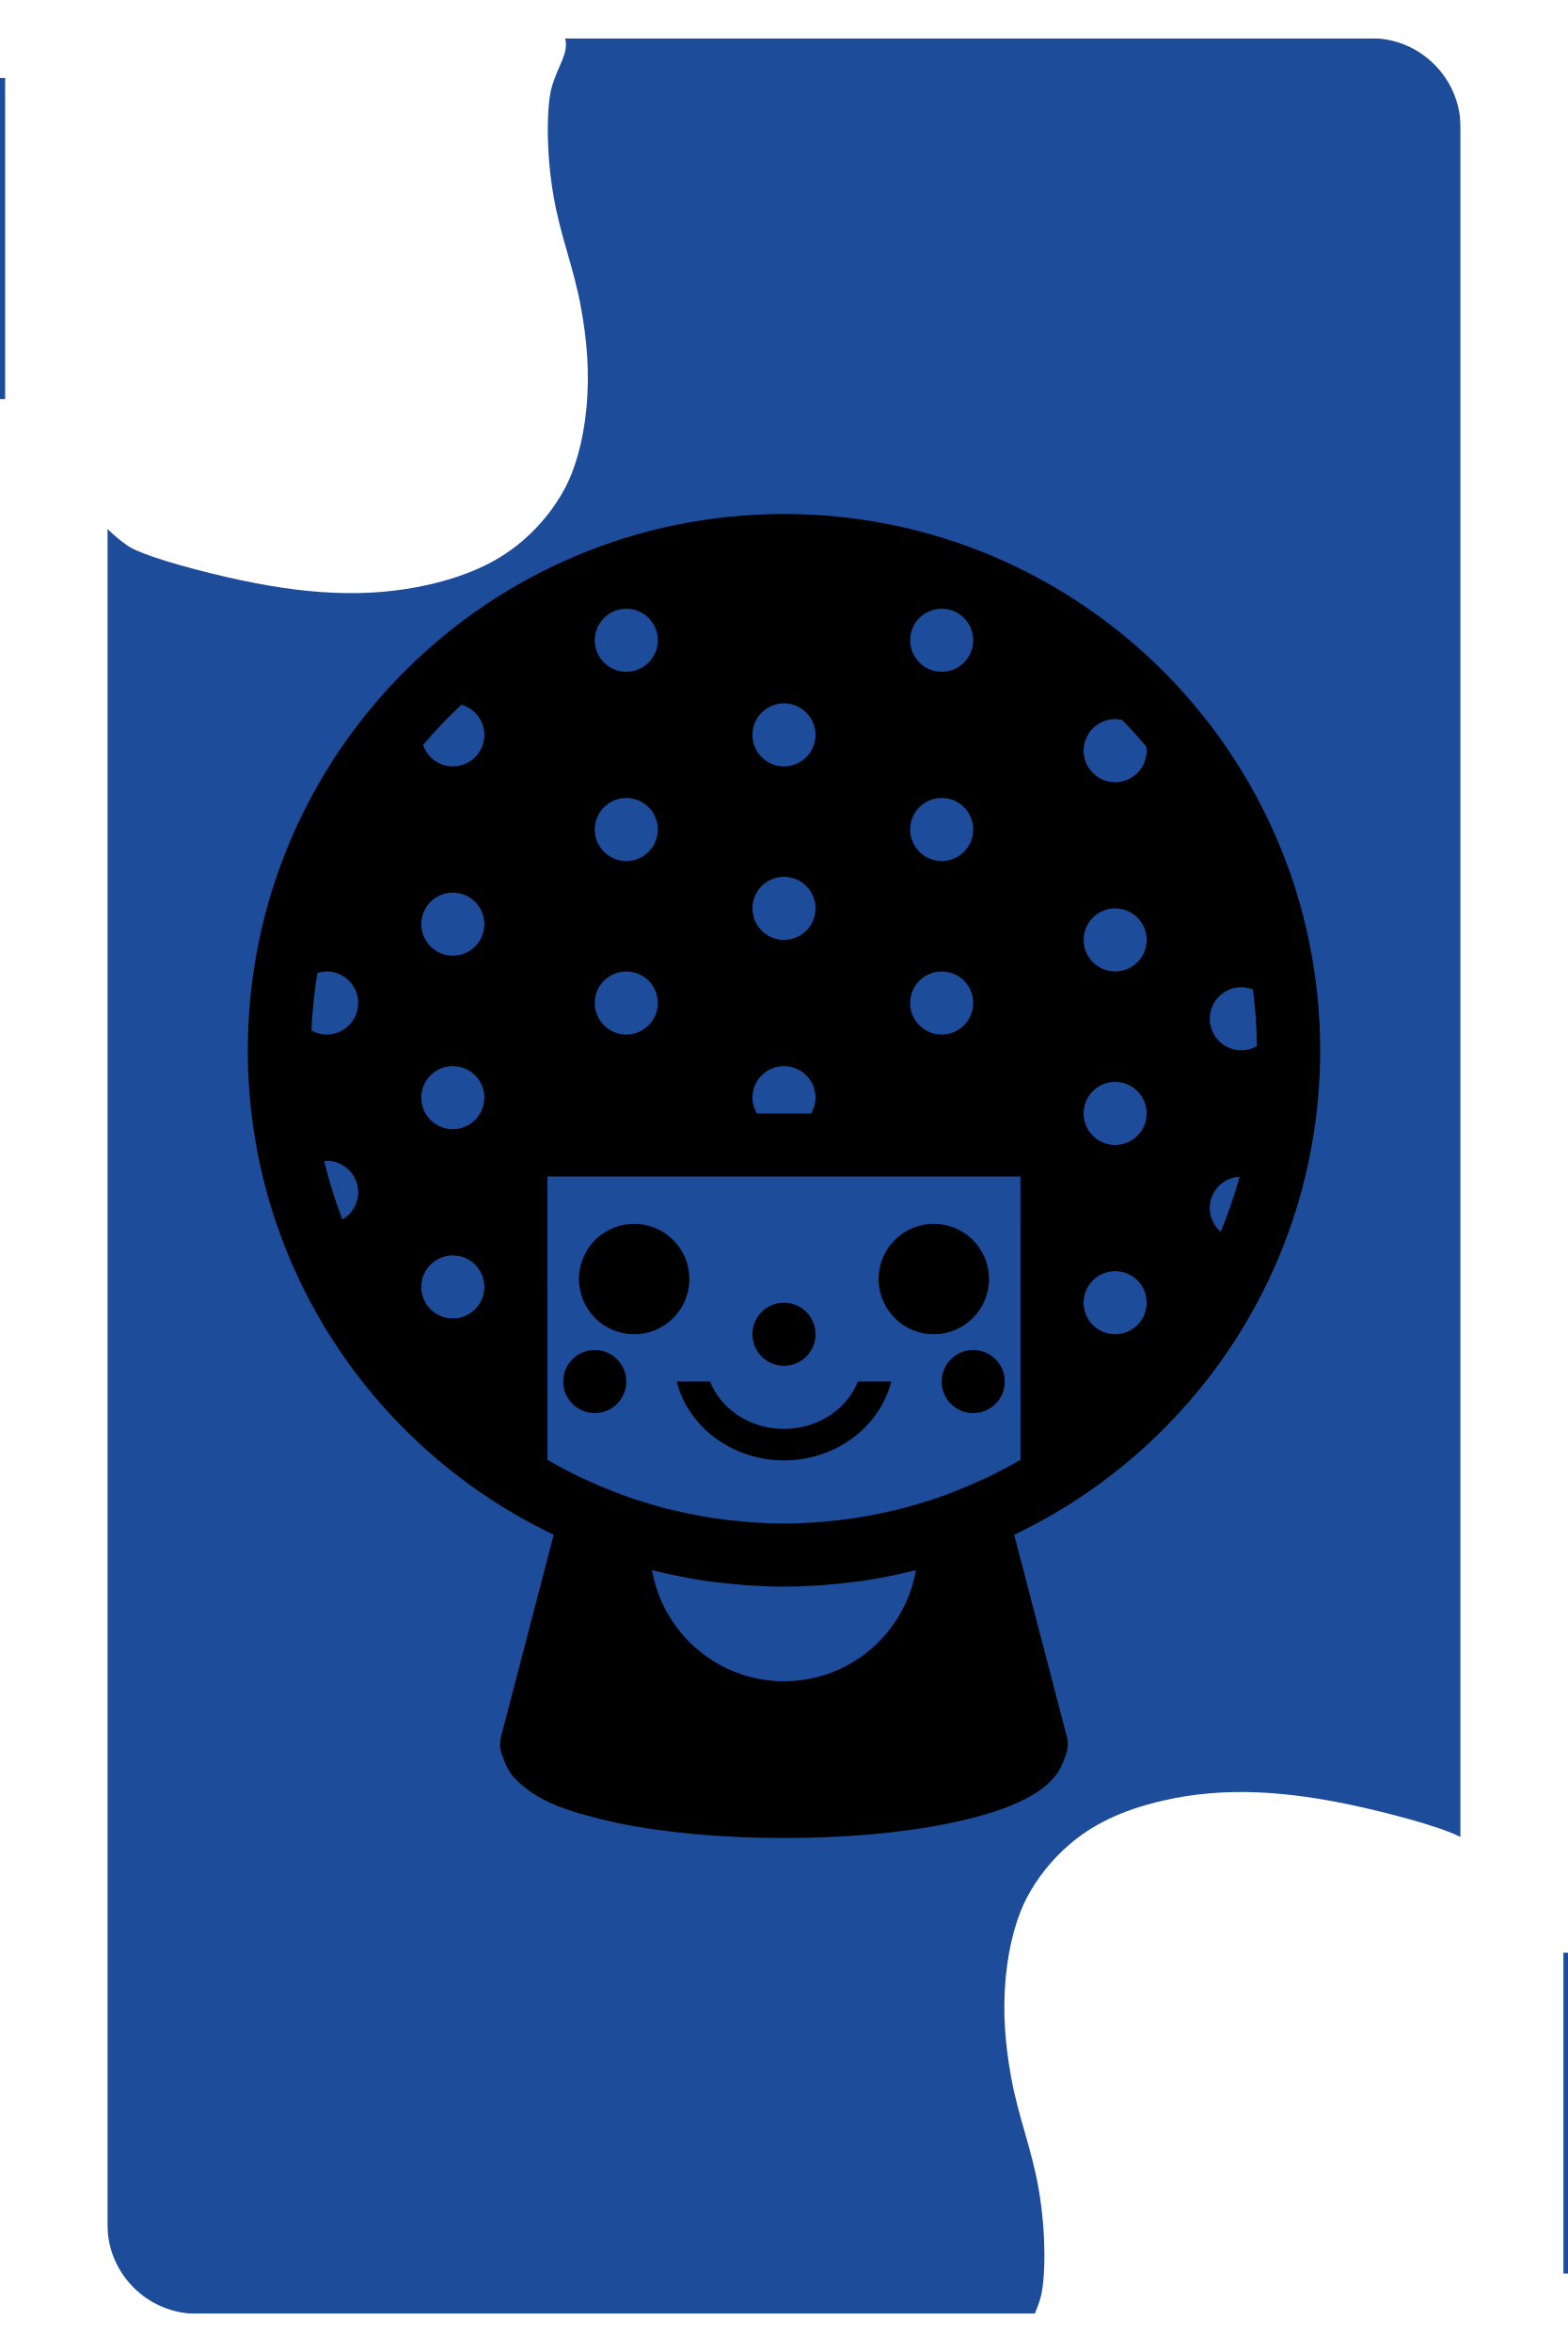
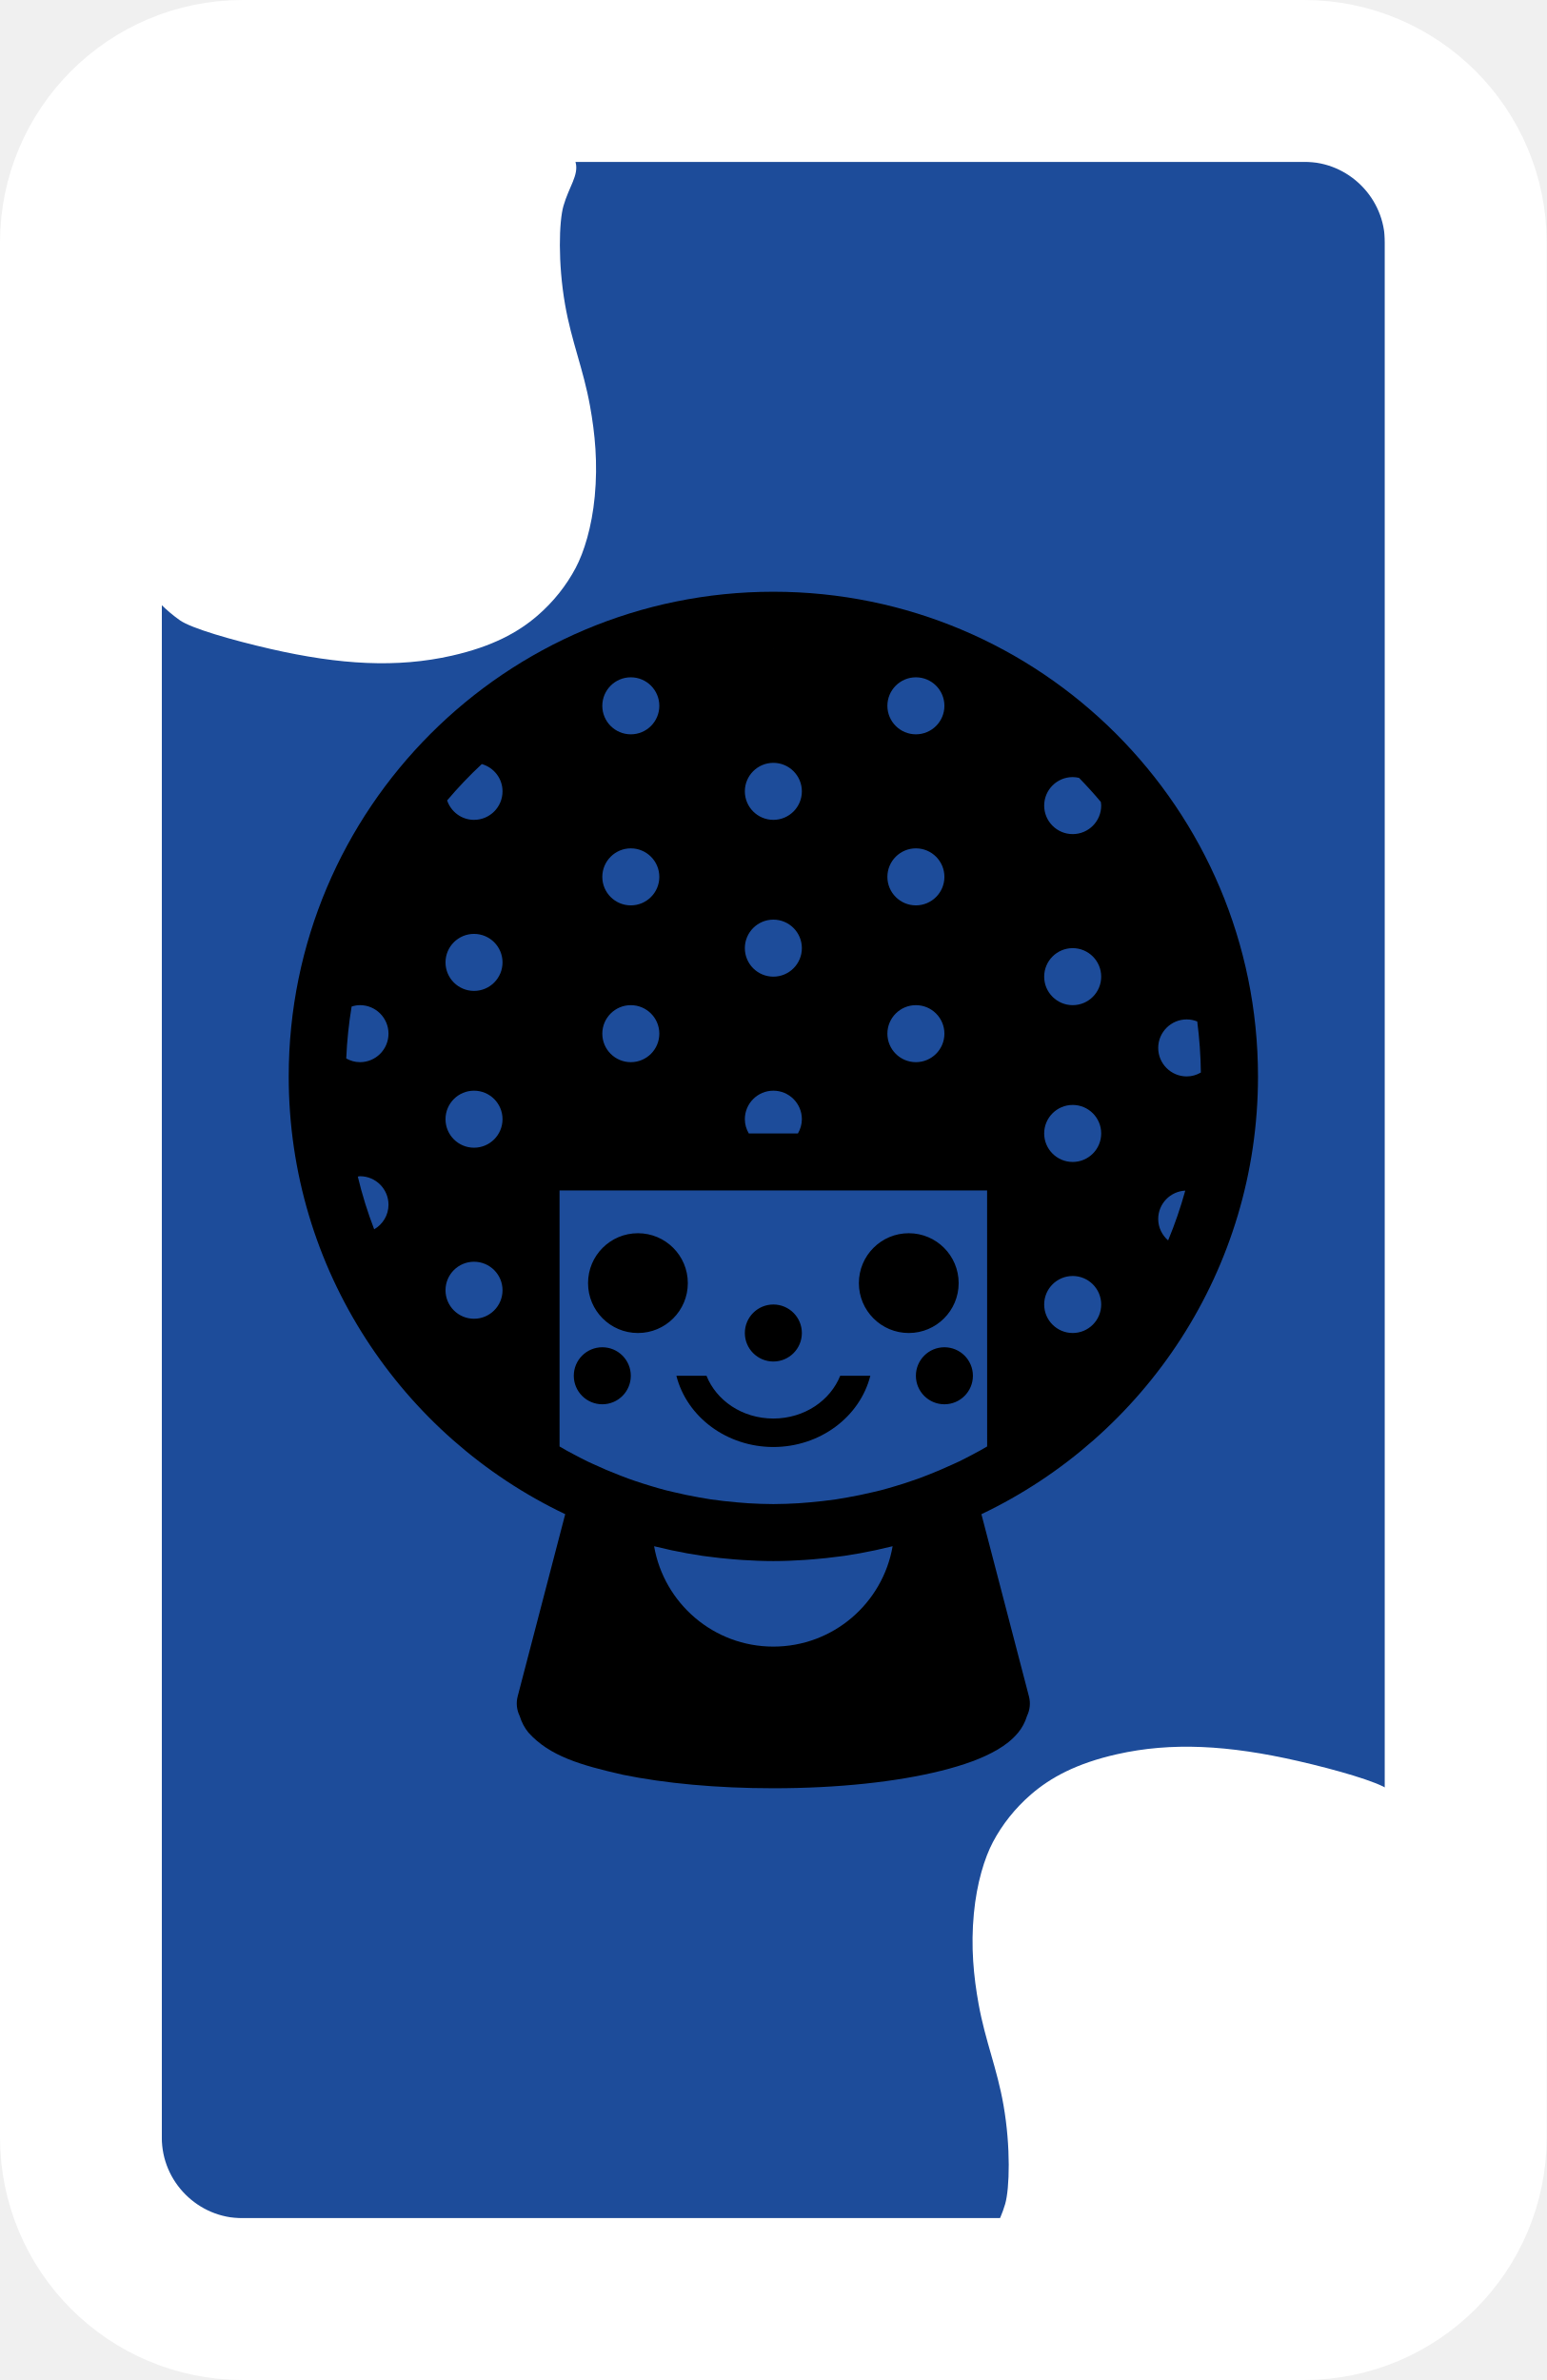
- <svg xmlns="http://www.w3.org/2000/svg" width="7300" height="10948" viewBox="0 0 7300 10948" version="1.1" id="svg2" xml:space="preserve">
+ <svg xmlns="http://www.w3.org/2000/svg" width="7966.67" height="12258.7" viewBox="0 0 7966.67 12258.7" version="1.1" id="svg2" xml:space="preserve">
  <defs id="defs1">
    <style id="style1">
      .cls-1 {
        fill: none;
        stroke: #fff;
        stroke-linecap: round;
        stroke-linejoin: round;
        stroke-width: 833.333px;
      }

      .cls-1, .cls-2 {
        fill-rule: evenodd;
      }

      .cls-2 {
        fill: #fff;
      }

      .cls-3 {
        filter: url(#filter);
      }

      .cls-4 {
        font-size: 250px;
        fill: #1d4c9a;
        text-anchor: middle;
        font-family: MatisseVPro-UB, "FOT-MatisseV Pro";
      }
    </style>
    <filter id="filter" filterUnits="userSpaceOnUse">
      <feFlood result="flood" flood-color="#d2b416" id="feFlood1" />
      <feComposite result="composite" operator="in" in2="SourceGraphic" id="feComposite1" />
-       <feBlend result="blend" in2="SourceGraphic" id="feBlend1" />
+       <feBlend result="blend" in2="SourceGraphic" id="feBlend1" mode="normal" />
    </filter>
    <style id="style1-4">
      .cls-1 {
        fill: none;
        stroke-linecap: round;
        stroke-width: 833.333px;
      }

      .cls-1, .cls-3, .cls-4 {
        stroke: #fff;
      }

      .cls-1, .cls-3 {
        stroke-linejoin: round;
      }

      .cls-1, .cls-2, .cls-4 {
        fill-rule: evenodd;
      }

      .cls-2 {
        fill: #fff;
      }

      .cls-3 {
        stroke-width: 42px;
        filter: url(#filter);
      }

      .cls-4 {
        stroke-width: 41.667px;
      }
    </style>
    <filter id="filter-2" filterUnits="userSpaceOnUse">
      <feFlood result="flood" flood-color="#d2b416" id="feFlood1-3" />
      <feComposite result="composite" operator="in" in2="SourceGraphic" id="feComposite1-2" />
-       <feBlend result="blend" in2="SourceGraphic" id="feBlend1-2" />
+       <feBlend result="blend" in2="SourceGraphic" id="feBlend1-2" mode="normal" />
    </filter>
    <style id="style1-2">
      .cls-1 {
        fill: none;
        stroke-linecap: round;
        stroke-width: 833.333px;
      }

      .cls-1, .cls-3, .cls-4 {
        stroke: #fff;
      }

      .cls-1, .cls-3 {
        stroke-linejoin: round;
      }

      .cls-1, .cls-2, .cls-4 {
        fill-rule: evenodd;
      }

      .cls-2 {
        fill: #fff;
      }

      .cls-3 {
        stroke-width: 42px;
        filter: url(#filter);
      }

      .cls-4 {
        stroke-width: 41.667px;
      }
    </style>
    <filter id="filter-7" filterUnits="userSpaceOnUse">
      <feFlood result="flood" flood-color="#d2b416" id="feFlood1-9" />
      <feComposite result="composite" operator="in" in2="SourceGraphic" id="feComposite1-5" />
-       <feBlend result="blend" in2="SourceGraphic" id="feBlend1-4" />
+       <feBlend result="blend" in2="SourceGraphic" id="feBlend1-4" mode="normal" />
    </filter>
    <style id="style1-7">
      .cls-1 {
        fill: none;
        stroke-linecap: round;
        stroke-width: 833.333px;
      }

      .cls-1, .cls-3, .cls-4 {
        stroke: #fff;
      }

      .cls-1, .cls-3 {
        stroke-linejoin: round;
      }

      .cls-1, .cls-2, .cls-4 {
        fill-rule: evenodd;
      }

      .cls-2 {
        fill: #fff;
      }

      .cls-3 {
        stroke-width: 42px;
        filter: url(#filter);
      }

      .cls-4 {
        stroke-width: 41.667px;
      }
    </style>
    <filter id="filter-4" filterUnits="userSpaceOnUse">
      <feFlood result="flood" flood-color="#d2b416" id="feFlood1-2" />
      <feComposite result="composite" operator="in" in2="SourceGraphic" id="feComposite1-7" />
-       <feBlend result="blend" in2="SourceGraphic" id="feBlend1-7" />
+       <feBlend result="blend" in2="SourceGraphic" id="feBlend1-7" mode="normal" />
    </filter>
-     <filter style="color-interpolation-filters:sRGB;" id="filter13" x="0" y="0" width="1" height="1">
-       <feComposite in2="SourceGraphic" operator="arithmetic" k1="0" k2="1" result="composite1" id="feComposite12" />
+     <filter style="color-interpolation-filters:sRGB" id="filter13" x="0" y="0" width="1" height="1">
+       <feComposite in2="SourceGraphic" operator="arithmetic" k1="0" k2="1" result="composite1" id="feComposite12" k3="0" k4="0" />
      <feColorMatrix in="composite1" values="1" type="saturate" result="colormatrix1" id="feColorMatrix12" />
      <feFlood flood-opacity="1" flood-color="rgb(210,180,22)" result="flood1" id="feFlood12" />
      <feBlend in="flood1" in2="colormatrix1" mode="multiply" result="blend1" id="feBlend12" />
      <feBlend in2="blend1" mode="screen" result="blend2" id="feBlend13" />
      <feColorMatrix in="blend2" values="1" type="saturate" result="colormatrix2" id="feColorMatrix13" />
-       <feComposite in="colormatrix2" in2="SourceGraphic" operator="in" k2="1" result="composite2" id="feComposite13" />
+       <feComposite in="colormatrix2" in2="SourceGraphic" operator="in" result="composite2" id="feComposite13" />
    </filter>
  </defs>
-   <rect style="display:inline;fill:#1d4c9a;fill-opacity:1;stroke-width:1.293" id="rect17" width="6299.407" height="10590.275" x="500.296" y="178.862" />
-   <path id="Frame" class="cls-1" d="M 916.667,-238.667 H 6383.33 c 460.24,0 833.34,373.1 833.34,833.333 V 10353.3 c 0,460.3 -373.1,833.4 -833.34,833.4 H 916.667 c -460.237,0 -833.334,-373.1 -833.334,-833.4 V 594.666 C 83.334,134.429 456.43,-238.667 916.667,-238.667 Z" style="display:inline" transform="translate(-0.0015,-0.0165)" />
-   <g id="g6" transform="translate(52.22599,77.15946)" style="display:inline">
-     <g id="g2-3" style="display:inline">
-       <g id="Blue_Corner" data-name="Blue Corner">
-         <path class="cls-2" d="m 541.457,2462.69 c 58.8,41.34 268.139,101.87 466.563,147.34 358.03,82.04 652.19,98.45 933.65,34.72 207.92,-47.08 340.9,-119.67 441.49,-206.62 82.03,-70.91 148.5,-154.92 196.45,-245.57 42.99,-81.26 83.22,-210.28 98.22,-368.35 16.33,-171.92 1.3,-323.69 -24.55,-466.58 -34.51,-190.79 -95.01,-330.26 -128.28,-521.266 -37.48,-215.147 -31.32,-428.686 -8.33,-508.348 28.52,-98.842 79.02,-157.75 62.94,-222.78 -78.82,-318.841 -1357.5,-576.008 -2038.153,73.67 -658.877,628.894 -559.257,1890.554 0,2283.784 z" id="path1-9" />
-         <path id="Shape_1_copy" data-name="Shape 1 copy" class="cls-2" d="m 6766.88,8485.31 c -58.81,-41.34 -268.14,-101.87 -466.57,-147.34 -358.03,-82.04 -652.19,-98.45 -933.64,-34.72 -207.93,47.08 -340.91,119.67 -441.5,206.62 -82.03,70.91 -148.49,154.92 -196.45,245.57 -42.98,81.25 -83.21,210.28 -98.22,368.35 -16.33,171.92 -1.29,323.69 24.55,466.58 34.52,190.78 95.01,330.26 128.28,521.23 37.48,215.2 31.32,428.7 8.34,508.4 -28.52,98.8 -79.02,157.7 -62.95,222.8 78.82,318.8 1357.5,576 2038.16,-73.7 658.87,-628.9 559.25,-1890.56 0,-2283.79 z" />
-       </g>
-     </g>
-     <g id="Stars-6" class="cls-3" style="display:none;filter:url(#filter-4)">
-       <path id="Polygon_1-5" data-name="Polygon 1" class="cls-4" d="m 1913.82,1435.87 c 21.93,-33.3 73.77,-19.24 76.23,20.66 l 16.03,264.39 246.59,73.69 c 36.95,11.04 40.48,62.04 5.35,77.8 l -242.96,108.87 2.27,271.38 c 0.29,39.63 -49.77,57.54 -74.56,26.67 l -161.15,-200.79 -241.84,93.34 c -37.29,14.38 -71.48,-26.08 -50.94,-60.27 L 1628.98,1877.68 1473.2,1661.1 c -22.58,-31.41 6.18,-73.94 43.85,-64.86 l 250.95,60.47 z" />
-       <path id="Polygon_1_copy-0" data-name="Polygon 1 copy" class="cls-4" d="m 5394.51,9495.46 c -21.93,33.31 -73.77,19.24 -76.22,-20.66 l -16.03,-264.39 -246.6,-73.68 c -36.95,-11.04 -40.47,-62.05 -5.34,-77.81 l 242.95,-108.87 -2.27,-271.38 c -0.29,-39.63 49.77,-57.54 74.56,-26.67 l 161.15,200.79 241.84,-93.34 c 37.29,-14.38 71.48,26.08 50.94,60.27 l -140.14,233.93 155.78,216.58 c 22.59,31.41 -6.18,73.94 -43.85,64.86 l -250.95,-60.47 z" />
-     </g>
-   </g>
-   <g id="g11" style="display:inline">
-     <path d="m 3649.988,6357.428 c 81.043,0 146.839,-65.796 146.839,-146.839 0,-81.043 -65.796,-146.839 -146.839,-146.839 -81.043,0 -146.839,65.796 -146.839,146.839 0,81.043 65.796,146.839 146.839,146.839 z M 6146.246,4889.101 c -0.216,-1378.877 -1117.565,-2496.258 -2496.258,-2496.564 -1378.693,0.285 -2496.259,1117.687 -2496.259,2496.564 0,994.894 582.143,1853.472 1424.214,2254.587 l -244.945,938.728 c -8.891,34.057 -4.852,69.381 10.205,100.524 10.205,33.411 26.504,63.073 45.529,85.968 109.529,121.503 268.727,167.323 485.235,216.746 215.479,44.262 483.607,69.809 775.981,69.809 334.212,0 636.424,-33.029 865.003,-90.22 114.669,-28.847 210.866,-62.614 289.78,-108.814 39.363,-23.35 75.261,-50.141 106.091,-87.522 19.239,-22.896 35.682,-52.794 45.887,-86.347 14.842,-30.902 18.714,-66.151 9.775,-100.138 l -244.853,-938.605 C 5563.994,6742.665 6146.088,5884.124 6146.271,4889.108 Z m -367.097,-293.751 c 19.239,0 37.451,3.967 54.18,10.636 11.161,86.28 17.614,173.942 18.642,262.988 -21.581,12.476 -46.174,20.051 -72.82,20.051 -81.043,0 -146.839,-65.796 -146.839,-146.839 0,-80.994 65.796,-146.839 146.839,-146.839 z m -7.481,881.766 c -24.378,87.81 -53.75,173.484 -88.336,256.54 -30.974,-26.887 -51.025,-66.108 -51.025,-110.441 0,-78.412 61.825,-142.085 139.356,-146.099 z m -4177.684,199.322 c -33.841,-87.877 -62.113,-178.623 -84.438,-271.572 3.895,-0.358 7.337,-1.84 11.305,-1.84 81.043,0 146.839,65.796 146.839,146.839 0,54.324 -29.803,101.166 -73.707,126.575 z m -73.132,-860.842 c -25.836,0 -49.782,-7.266 -70.837,-19.024 3.895,-90.673 13.288,-179.939 27.748,-267.534 13.718,-4.254 28.058,-7.194 43.091,-7.194 81.043,0 146.839,65.796 146.839,146.839 0,81.189 -65.796,146.912 -146.839,146.912 z m 2863.356,-1982.323 c 81.042,0 146.839,65.796 146.839,146.839 0,81.043 -65.796,146.839 -146.839,146.839 -81.043,0 -146.839,-65.796 -146.839,-146.839 0,-80.994 65.796,-146.839 146.839,-146.839 z m 0,881.032 c 81.042,0 146.839,65.796 146.839,146.839 0,81.043 -65.796,146.839 -146.839,146.839 -81.043,0 -146.839,-65.796 -146.839,-146.839 0,-80.994 65.796,-146.839 146.839,-146.839 z m 0,807.613 c 81.042,0 146.839,65.796 146.839,146.839 0,81.043 -65.796,146.839 -146.839,146.839 -81.043,0 -146.839,-65.796 -146.839,-146.839 0,-80.994 65.796,-146.839 146.839,-146.839 z M 3651.176,2686.312 c -0.431,0 -0.741,0.142 -1.171,0.142 -0.431,0 -0.741,-0.142 -1.171,-0.142 z m -1.171,587.496 c 81.043,0 146.839,65.796 146.839,146.839 0,81.043 -65.796,146.839 -146.839,146.839 -81.043,0 -146.839,-65.796 -146.839,-146.839 0,-80.994 65.796,-146.839 146.839,-146.839 z m 0,807.613 c 81.043,0 146.839,65.796 146.839,146.839 0,81.043 -65.796,146.839 -146.839,146.839 -81.043,0 -146.839,-65.796 -146.839,-146.839 0,-80.994 65.796,-146.839 146.839,-146.839 z m 0,881.032 c 81.043,0 146.839,65.796 146.839,146.839 0,26.934 -7.72,51.766 -20.339,73.493 h -252.93 c -12.691,-21.725 -20.41,-46.485 -20.41,-73.493 0,-80.994 65.796,-146.839 146.839,-146.839 z M 2915.812,2833.292 c 81.043,0 146.839,65.796 146.839,146.839 0,81.043 -65.796,146.839 -146.839,146.839 -81.043,0 -146.839,-65.796 -146.839,-146.839 0,-80.994 65.796,-146.839 146.839,-146.839 z m 0,881.033 c 81.043,0 146.839,65.796 146.839,146.839 0,81.042 -65.796,146.839 -146.839,146.839 -81.043,0 -146.839,-65.796 -146.839,-146.839 0,-80.994 65.796,-146.839 146.839,-146.839 z m 0,807.613 c 81.043,0 146.839,65.796 146.839,146.839 0,81.043 -65.796,146.839 -146.839,146.839 -81.043,0 -146.839,-65.796 -146.839,-146.839 0,-80.994 65.796,-146.839 146.839,-146.839 z m -807.613,1615.226 c -81.043,0 -146.839,-65.796 -146.839,-146.839 0,-81.043 65.796,-146.839 146.839,-146.839 81.043,0 146.839,65.796 146.839,146.839 0,81.116 -65.796,146.839 -146.839,146.839 z m 0,-881.032 c -81.043,0 -146.839,-65.796 -146.839,-146.839 0,-81.043 65.796,-146.839 146.839,-146.839 81.043,0 146.839,65.796 146.839,146.839 0,81.116 -65.796,146.839 -146.839,146.839 z m 0,-807.613 c -81.043,0 -146.839,-65.796 -146.839,-146.839 0,-81.043 65.796,-146.839 146.839,-146.839 81.043,0 146.839,65.796 146.839,146.839 0,81.116 -65.796,146.839 -146.839,146.839 z m 0,-881.032 c -64.67,0 -118.878,-42.063 -138.548,-100.065 55.805,-65.87 115.409,-128.484 178.556,-187.372 61.544,17.542 106.831,73.493 106.831,140.598 0,81.116 -65.796,146.839 -146.839,146.839 z m 1541.807,4258.323 c -307.994,0 -563.334,-223.415 -614.275,-516.946 21.725,5.426 43.688,10.205 65.558,15.129 8.006,1.768 16.156,3.824 24.234,5.568 52.412,11.161 105.418,20.84 158.886,28.775 8.748,1.315 17.686,2.127 26.505,3.37 44.191,6.023 88.837,10.803 133.764,14.46 14.46,1.171 28.99,2.342 43.473,3.298 53.607,3.442 107.407,5.808 161.896,5.808 54.467,0 108.361,-2.343 161.896,-5.808 14.459,-0.956 28.847,-2.055 43.162,-3.298 45.289,-3.681 90.22,-8.508 134.792,-14.531 8.436,-1.171 16.897,-1.984 25.405,-3.226 53.893,-7.935 107.119,-17.685 159.913,-28.99 7.337,-1.554 14.46,-3.37 21.797,-4.995 22.537,-5.066 45.003,-9.99 67.326,-15.559 -50.977,293.537 -306.318,516.946 -614.337,516.946 z M 4716.544,6814.885 c -14.602,8.006 -29.229,15.941 -44.047,23.637 -21.653,11.305 -43.234,22.824 -65.27,33.411 -11.902,5.736 -23.924,10.874 -35.968,16.443 -43.163,19.98 -87.235,38.622 -131.855,55.877 -14.244,5.497 -28.488,11.161 -42.947,16.371 -23.709,8.579 -47.728,16.658 -71.865,24.449 -15.2,4.852 -30.472,9.536 -45.816,14.101 -24.521,7.337 -48.899,14.459 -73.707,21.008 -14.46,3.824 -29.157,6.979 -43.76,10.42 -42.876,10.277 -86.207,19.239 -129.94,26.863 -19.669,3.441 -39.123,7.05 -58.889,9.99 -21.725,3.155 -43.545,5.807 -65.343,8.293 -23.35,2.796 -46.915,5.138 -70.483,7.194 -19.024,1.553 -37.952,3.298 -57.119,4.469 -42.876,2.414 -86.035,4.326 -129.653,4.326 -43.617,0 -86.708,-1.84 -129.653,-4.326 -19.239,-1.171 -38.334,-2.868 -57.478,-4.541 -23.35,-1.912 -46.628,-4.326 -69.669,-6.979 -22.25,-2.653 -44.334,-5.282 -66.151,-8.508 -19.024,-2.796 -37.881,-6.309 -56.69,-9.536 -46.03,-8.078 -91.413,-17.471 -136.346,-28.345 -12.786,-3.083 -25.763,-5.808 -38.479,-9.177 -25.477,-6.596 -50.595,-14.029 -75.689,-21.581 -14.388,-4.326 -28.919,-8.652 -43.234,-13.36 -24.808,-7.935 -49.639,-16.227 -74.019,-25.119 -13.073,-4.708 -25.979,-9.847 -38.837,-14.746 -50.285,-19.311 -99.636,-40.223 -148.081,-62.927 -7.266,-3.442 -14.531,-6.524 -21.725,-9.99 -23.565,-11.376 -46.7,-23.565 -69.669,-35.754 -12.93,-6.764 -25.692,-13.575 -38.406,-20.554 -12.476,-6.907 -24.664,-14.101 -36.997,-21.294 l -0.073,-1318.734 h 2202.275 l 0.216,1318.673 c -11.519,6.668 -22.991,13.503 -34.655,19.956 z m 475.244,-604.303 c -81.043,0 -146.839,-65.796 -146.839,-146.839 0,-81.043 65.796,-146.839 146.839,-146.839 81.043,0 146.839,65.796 146.839,146.839 0,81.116 -65.796,146.839 -146.839,146.839 z m 0,-881.032 c -81.043,0 -146.839,-65.796 -146.839,-146.839 0,-81.043 65.796,-146.839 146.839,-146.839 81.043,0 146.839,65.796 146.839,146.839 0,81.116 -65.796,146.839 -146.839,146.839 z m 0,-807.613 c -81.043,0 -146.839,-65.796 -146.839,-146.839 0,-81.043 65.796,-146.839 146.839,-146.839 81.043,0 146.839,65.796 146.839,146.839 0,81.116 -65.796,146.839 -146.839,146.839 z m 0,-881.033 c -81.043,0 -146.839,-65.796 -146.839,-146.839 0,-81.043 65.796,-146.839 146.839,-146.839 11.232,0 22.107,1.553 32.67,3.967 38.837,39.864 76.43,81.043 112.185,123.773 0.812,6.381 1.984,12.547 1.984,19.096 0,81.116 -65.796,146.839 -146.839,146.839 z m -2422.839,2643.097 c -81.043,0 -146.839,65.796 -146.839,146.839 0,81.042 65.796,146.839 146.839,146.839 81.043,0 146.839,-65.796 146.839,-146.839 0,-81.067 -65.796,-146.839 -146.839,-146.839 z m 881.032,367.17 c -162.538,-0.358 -294.277,-94.57 -344.343,-220.331 H 3150.509 c 54.252,213.21 260.051,366.57 499.545,366.956 239.5,-0.358 445.056,-153.746 499.478,-366.956 h -155.203 c -50.38,125.761 -182.019,219.97 -344.343,220.331 z m 881.033,-367.17 c -81.043,0 -146.839,65.796 -146.839,146.839 0,81.042 65.796,146.839 146.839,146.839 81.043,0 146.839,-65.796 146.839,-146.839 0,-81.067 -65.796,-146.839 -146.839,-146.839 z M 2952.497,5696.647 c -141.987,0 -256.968,115.054 -256.968,256.968 0,141.913 114.981,256.968 256.968,256.968 141.913,0 256.968,-115.055 256.968,-256.968 0,-141.914 -115.055,-256.968 -256.968,-256.968 z m 1651.936,256.968 c 0,-141.914 -115.055,-256.968 -256.968,-256.968 -141.987,0 -256.968,115.054 -256.968,256.968 0,141.913 114.981,256.968 256.968,256.968 141.913,0 256.968,-115.055 256.968,-256.968 z" id="path11" style="display:inline;fill:#000000;stroke-width:6.118" />
-   </g>
  <style id="style1-45">
		.s0 { fill: #da484d } 
	</style>
-   <g id="g5">
-     <text xml:space="preserve" style="font-style:normal;font-variant:normal;font-weight:900;font-stretch:extra-expanded;font-size:2092.92px;font-family:'FOT-Matisse Pro';-inkscape-font-specification:'FOT-Matisse Pro Heavy Extra-Expanded';text-align:center;letter-spacing:0px;writing-mode:lr-tb;direction:ltr;text-anchor:middle;fill:#1d4c9a;fill-opacity:1;stroke:#ffffff;stroke-width:1.048;stroke-linecap:round;stroke-linejoin:round" x="1119.242" y="1857.236" id="text4" transform="scale(0.9996934,1.000307)">
-       <tspan id="tspan4" x="1119.242" y="1857.236" style="font-style:normal;font-variant:normal;font-weight:900;font-stretch:extra-expanded;font-size:2092.92px;font-family:'FOT-Matisse Pro';-inkscape-font-specification:'FOT-Matisse Pro Heavy Extra-Expanded';stroke-width:1.048">1</tspan>
-     </text>
-     <text xml:space="preserve" style="font-style:normal;font-variant:normal;font-weight:900;font-stretch:extra-expanded;font-size:2092.92px;font-family:'FOT-Matisse Pro';-inkscape-font-specification:'FOT-Matisse Pro Heavy Extra-Expanded';text-align:center;letter-spacing:0px;writing-mode:lr-tb;direction:ltr;text-anchor:middle;fill:#1d4c9a;fill-opacity:1;stroke:#ffffff;stroke-width:1.048;stroke-linecap:round;stroke-linejoin:round" x="-6185.879" y="-9086.003" id="text5" transform="scale(-0.9996934,-1.000307)">
-       <tspan id="tspan5" x="-6185.879" y="-9086.003" style="stroke-width:1.048">1</tspan>
-     </text>
+   <g id="g1" transform="translate(333.335,655.35)">
+     <rect style="display:inline;fill:#1d4c9a;fill-opacity:1;stroke-width:1.293" id="rect17" width="6299.407" height="10590.275" x="500.296" y="178.862" />
+     <path id="Frame" class="cls-1" d="M 916.667,-238.667 H 6383.33 c 460.24,0 833.34,373.1 833.34,833.333 V 10353.3 c 0,460.3 -373.1,833.4 -833.34,833.4 H 916.667 c -460.237,0 -833.334,-373.1 -833.334,-833.4 V 594.666 C 83.334,134.429 456.43,-238.667 916.667,-238.667 Z" style="display:inline" transform="translate(-0.0015,-0.0165)" />
+     <g id="g6" transform="translate(52.22599,77.15946)" style="display:inline">
+       <g id="g2-3" style="display:inline">
+         <g id="Blue_Corner" data-name="Blue Corner">
+           <path class="cls-2" d="m 541.457,2462.69 c 58.8,41.34 268.139,101.87 466.563,147.34 358.03,82.04 652.19,98.45 933.65,34.72 207.92,-47.08 340.9,-119.67 441.49,-206.62 82.03,-70.91 148.5,-154.92 196.45,-245.57 42.99,-81.26 83.22,-210.28 98.22,-368.35 16.33,-171.92 1.3,-323.69 -24.55,-466.58 -34.51,-190.79 -95.01,-330.26 -128.28,-521.266 -37.48,-215.147 -31.32,-428.686 -8.33,-508.348 28.52,-98.842 79.02,-157.75 62.94,-222.78 -78.82,-318.841 -1357.5,-576.008 -2038.153,73.67 -658.877,628.894 -559.257,1890.554 0,2283.784 z" id="path1-9" />
+           <path id="Shape_1_copy" data-name="Shape 1 copy" class="cls-2" d="m 6766.88,8485.31 c -58.81,-41.34 -268.14,-101.87 -466.57,-147.34 -358.03,-82.04 -652.19,-98.45 -933.64,-34.72 -207.93,47.08 -340.91,119.67 -441.5,206.62 -82.03,70.91 -148.49,154.92 -196.45,245.57 -42.98,81.25 -83.21,210.28 -98.22,368.35 -16.33,171.92 -1.29,323.69 24.55,466.58 34.52,190.78 95.01,330.26 128.28,521.23 37.48,215.2 31.32,428.7 8.34,508.4 -28.52,98.8 -79.02,157.7 -62.95,222.8 78.82,318.8 1357.5,576 2038.16,-73.7 658.87,-628.9 559.25,-1890.56 0,-2283.79 z" />
+         </g>
+       </g>
+       <g id="Stars-6" class="cls-3" style="display:none;filter:url(#filter-4)">
+         <path id="Polygon_1-5" data-name="Polygon 1" class="cls-4" d="m 1913.82,1435.87 c 21.93,-33.3 73.77,-19.24 76.23,20.66 l 16.03,264.39 246.59,73.69 c 36.95,11.04 40.48,62.04 5.35,77.8 l -242.96,108.87 2.27,271.38 c 0.29,39.63 -49.77,57.54 -74.56,26.67 l -161.15,-200.79 -241.84,93.34 c -37.29,14.38 -71.48,-26.08 -50.94,-60.27 L 1628.98,1877.68 1473.2,1661.1 c -22.58,-31.41 6.18,-73.94 43.85,-64.86 l 250.95,60.47 z" />
+         <path id="Polygon_1_copy-0" data-name="Polygon 1 copy" class="cls-4" d="m 5394.51,9495.46 c -21.93,33.31 -73.77,19.24 -76.22,-20.66 l -16.03,-264.39 -246.6,-73.68 c -36.95,-11.04 -40.47,-62.05 -5.34,-77.81 l 242.95,-108.87 -2.27,-271.38 c -0.29,-39.63 49.77,-57.54 74.56,-26.67 l 161.15,200.79 241.84,-93.34 c 37.29,-14.38 71.48,26.08 50.94,60.27 l -140.14,233.93 155.78,216.58 c 22.59,31.41 -6.18,73.94 -43.85,64.86 l -250.95,-60.47 z" />
+       </g>
+     </g>
+     <g id="g11" style="display:inline">
+       <path d="m 3649.988,6357.428 c 81.043,0 146.839,-65.796 146.839,-146.839 0,-81.043 -65.796,-146.839 -146.839,-146.839 -81.043,0 -146.839,65.796 -146.839,146.839 0,81.043 65.796,146.839 146.839,146.839 z M 6146.246,4889.101 c -0.216,-1378.877 -1117.565,-2496.258 -2496.258,-2496.564 -1378.693,0.285 -2496.259,1117.687 -2496.259,2496.564 0,994.894 582.143,1853.472 1424.214,2254.587 l -244.945,938.728 c -8.891,34.057 -4.852,69.381 10.205,100.524 10.205,33.411 26.504,63.073 45.529,85.968 109.529,121.503 268.727,167.323 485.235,216.746 215.479,44.262 483.607,69.809 775.981,69.809 334.212,0 636.424,-33.029 865.003,-90.22 114.669,-28.847 210.866,-62.614 289.78,-108.814 39.363,-23.35 75.261,-50.141 106.091,-87.522 19.239,-22.896 35.682,-52.794 45.887,-86.347 14.842,-30.902 18.714,-66.151 9.775,-100.138 l -244.853,-938.605 C 5563.994,6742.665 6146.088,5884.124 6146.271,4889.108 Z m -367.097,-293.751 c 19.239,0 37.451,3.967 54.18,10.636 11.161,86.28 17.614,173.942 18.642,262.988 -21.581,12.476 -46.174,20.051 -72.82,20.051 -81.043,0 -146.839,-65.796 -146.839,-146.839 0,-80.994 65.796,-146.839 146.839,-146.839 z m -7.481,881.766 c -24.378,87.81 -53.75,173.484 -88.336,256.54 -30.974,-26.887 -51.025,-66.108 -51.025,-110.441 0,-78.412 61.825,-142.085 139.356,-146.099 z m -4177.684,199.322 c -33.841,-87.877 -62.113,-178.623 -84.438,-271.572 3.895,-0.358 7.337,-1.84 11.305,-1.84 81.043,0 146.839,65.796 146.839,146.839 0,54.324 -29.803,101.166 -73.707,126.575 z m -73.132,-860.842 c -25.836,0 -49.782,-7.266 -70.837,-19.024 3.895,-90.673 13.288,-179.939 27.748,-267.534 13.718,-4.254 28.058,-7.194 43.091,-7.194 81.043,0 146.839,65.796 146.839,146.839 0,81.189 -65.796,146.912 -146.839,146.912 z m 2863.356,-1982.323 c 81.042,0 146.839,65.796 146.839,146.839 0,81.043 -65.796,146.839 -146.839,146.839 -81.043,0 -146.839,-65.796 -146.839,-146.839 0,-80.994 65.796,-146.839 146.839,-146.839 z m 0,881.032 c 81.042,0 146.839,65.796 146.839,146.839 0,81.043 -65.796,146.839 -146.839,146.839 -81.043,0 -146.839,-65.796 -146.839,-146.839 0,-80.994 65.796,-146.839 146.839,-146.839 z m 0,807.613 c 81.042,0 146.839,65.796 146.839,146.839 0,81.043 -65.796,146.839 -146.839,146.839 -81.043,0 -146.839,-65.796 -146.839,-146.839 0,-80.994 65.796,-146.839 146.839,-146.839 z M 3651.176,2686.312 c -0.431,0 -0.741,0.142 -1.171,0.142 -0.431,0 -0.741,-0.142 -1.171,-0.142 z m -1.171,587.496 c 81.043,0 146.839,65.796 146.839,146.839 0,81.043 -65.796,146.839 -146.839,146.839 -81.043,0 -146.839,-65.796 -146.839,-146.839 0,-80.994 65.796,-146.839 146.839,-146.839 z m 0,807.613 c 81.043,0 146.839,65.796 146.839,146.839 0,81.043 -65.796,146.839 -146.839,146.839 -81.043,0 -146.839,-65.796 -146.839,-146.839 0,-80.994 65.796,-146.839 146.839,-146.839 z m 0,881.032 c 81.043,0 146.839,65.796 146.839,146.839 0,26.934 -7.72,51.766 -20.339,73.493 h -252.93 c -12.691,-21.725 -20.41,-46.485 -20.41,-73.493 0,-80.994 65.796,-146.839 146.839,-146.839 z M 2915.812,2833.292 c 81.043,0 146.839,65.796 146.839,146.839 0,81.043 -65.796,146.839 -146.839,146.839 -81.043,0 -146.839,-65.796 -146.839,-146.839 0,-80.994 65.796,-146.839 146.839,-146.839 z m 0,881.033 c 81.043,0 146.839,65.796 146.839,146.839 0,81.042 -65.796,146.839 -146.839,146.839 -81.043,0 -146.839,-65.796 -146.839,-146.839 0,-80.994 65.796,-146.839 146.839,-146.839 z m 0,807.613 c 81.043,0 146.839,65.796 146.839,146.839 0,81.043 -65.796,146.839 -146.839,146.839 -81.043,0 -146.839,-65.796 -146.839,-146.839 0,-80.994 65.796,-146.839 146.839,-146.839 z m -807.613,1615.226 c -81.043,0 -146.839,-65.796 -146.839,-146.839 0,-81.043 65.796,-146.839 146.839,-146.839 81.043,0 146.839,65.796 146.839,146.839 0,81.116 -65.796,146.839 -146.839,146.839 z m 0,-881.032 c -81.043,0 -146.839,-65.796 -146.839,-146.839 0,-81.043 65.796,-146.839 146.839,-146.839 81.043,0 146.839,65.796 146.839,146.839 0,81.116 -65.796,146.839 -146.839,146.839 z m 0,-807.613 c -81.043,0 -146.839,-65.796 -146.839,-146.839 0,-81.043 65.796,-146.839 146.839,-146.839 81.043,0 146.839,65.796 146.839,146.839 0,81.116 -65.796,146.839 -146.839,146.839 z m 0,-881.032 c -64.67,0 -118.878,-42.063 -138.548,-100.065 55.805,-65.87 115.409,-128.484 178.556,-187.372 61.544,17.542 106.831,73.493 106.831,140.598 0,81.116 -65.796,146.839 -146.839,146.839 z m 1541.807,4258.323 c -307.994,0 -563.334,-223.415 -614.275,-516.946 21.725,5.426 43.688,10.205 65.558,15.129 8.006,1.768 16.156,3.824 24.234,5.568 52.412,11.161 105.418,20.84 158.886,28.775 8.748,1.315 17.686,2.127 26.505,3.37 44.191,6.023 88.837,10.803 133.764,14.46 14.46,1.171 28.99,2.342 43.473,3.298 53.607,3.442 107.407,5.808 161.896,5.808 54.467,0 108.361,-2.343 161.896,-5.808 14.459,-0.956 28.847,-2.055 43.162,-3.298 45.289,-3.681 90.22,-8.508 134.792,-14.531 8.436,-1.171 16.897,-1.984 25.405,-3.226 53.893,-7.935 107.119,-17.685 159.913,-28.99 7.337,-1.554 14.46,-3.37 21.797,-4.995 22.537,-5.066 45.003,-9.99 67.326,-15.559 -50.977,293.537 -306.318,516.946 -614.337,516.946 z M 4716.544,6814.885 c -14.602,8.006 -29.229,15.941 -44.047,23.637 -21.653,11.305 -43.234,22.824 -65.27,33.411 -11.902,5.736 -23.924,10.874 -35.968,16.443 -43.163,19.98 -87.235,38.622 -131.855,55.877 -14.244,5.497 -28.488,11.161 -42.947,16.371 -23.709,8.579 -47.728,16.658 -71.865,24.449 -15.2,4.852 -30.472,9.536 -45.816,14.101 -24.521,7.337 -48.899,14.459 -73.707,21.008 -14.46,3.824 -29.157,6.979 -43.76,10.42 -42.876,10.277 -86.207,19.239 -129.94,26.863 -19.669,3.441 -39.123,7.05 -58.889,9.99 -21.725,3.155 -43.545,5.807 -65.343,8.293 -23.35,2.796 -46.915,5.138 -70.483,7.194 -19.024,1.553 -37.952,3.298 -57.119,4.469 -42.876,2.414 -86.035,4.326 -129.653,4.326 -43.617,0 -86.708,-1.84 -129.653,-4.326 -19.239,-1.171 -38.334,-2.868 -57.478,-4.541 -23.35,-1.912 -46.628,-4.326 -69.669,-6.979 -22.25,-2.653 -44.334,-5.282 -66.151,-8.508 -19.024,-2.796 -37.881,-6.309 -56.69,-9.536 -46.03,-8.078 -91.413,-17.471 -136.346,-28.345 -12.786,-3.083 -25.763,-5.808 -38.479,-9.177 -25.477,-6.596 -50.595,-14.029 -75.689,-21.581 -14.388,-4.326 -28.919,-8.652 -43.234,-13.36 -24.808,-7.935 -49.639,-16.227 -74.019,-25.119 -13.073,-4.708 -25.979,-9.847 -38.837,-14.746 -50.285,-19.311 -99.636,-40.223 -148.081,-62.927 -7.266,-3.442 -14.531,-6.524 -21.725,-9.99 -23.565,-11.376 -46.7,-23.565 -69.669,-35.754 -12.93,-6.764 -25.692,-13.575 -38.406,-20.554 -12.476,-6.907 -24.664,-14.101 -36.997,-21.294 l -0.073,-1318.734 h 2202.275 l 0.216,1318.673 c -11.519,6.668 -22.991,13.503 -34.655,19.956 z m 475.244,-604.303 c -81.043,0 -146.839,-65.796 -146.839,-146.839 0,-81.043 65.796,-146.839 146.839,-146.839 81.043,0 146.839,65.796 146.839,146.839 0,81.116 -65.796,146.839 -146.839,146.839 z m 0,-881.032 c -81.043,0 -146.839,-65.796 -146.839,-146.839 0,-81.043 65.796,-146.839 146.839,-146.839 81.043,0 146.839,65.796 146.839,146.839 0,81.116 -65.796,146.839 -146.839,146.839 z m 0,-807.613 c -81.043,0 -146.839,-65.796 -146.839,-146.839 0,-81.043 65.796,-146.839 146.839,-146.839 81.043,0 146.839,65.796 146.839,146.839 0,81.116 -65.796,146.839 -146.839,146.839 z m 0,-881.033 c -81.043,0 -146.839,-65.796 -146.839,-146.839 0,-81.043 65.796,-146.839 146.839,-146.839 11.232,0 22.107,1.553 32.67,3.967 38.837,39.864 76.43,81.043 112.185,123.773 0.812,6.381 1.984,12.547 1.984,19.096 0,81.116 -65.796,146.839 -146.839,146.839 z m -2422.839,2643.097 c -81.043,0 -146.839,65.796 -146.839,146.839 0,81.042 65.796,146.839 146.839,146.839 81.043,0 146.839,-65.796 146.839,-146.839 0,-81.067 -65.796,-146.839 -146.839,-146.839 z m 881.032,367.17 c -162.538,-0.358 -294.277,-94.57 -344.343,-220.331 H 3150.509 c 54.252,213.21 260.051,366.57 499.545,366.956 239.5,-0.358 445.056,-153.746 499.478,-366.956 h -155.203 c -50.38,125.761 -182.019,219.97 -344.343,220.331 z m 881.033,-367.17 c -81.043,0 -146.839,65.796 -146.839,146.839 0,81.042 65.796,146.839 146.839,146.839 81.043,0 146.839,-65.796 146.839,-146.839 0,-81.067 -65.796,-146.839 -146.839,-146.839 z M 2952.497,5696.647 c -141.987,0 -256.968,115.054 -256.968,256.968 0,141.913 114.981,256.968 256.968,256.968 141.913,0 256.968,-115.055 256.968,-256.968 0,-141.914 -115.055,-256.968 -256.968,-256.968 z m 1651.936,256.968 c 0,-141.914 -115.055,-256.968 -256.968,-256.968 -141.987,0 -256.968,115.054 -256.968,256.968 0,141.913 114.981,256.968 256.968,256.968 141.913,0 256.968,-115.055 256.968,-256.968 z" id="path11" style="display:inline;fill:#000000;stroke-width:6.118" />
+     </g>
+     <g id="g5">
+       <text xml:space="preserve" style="font-style:normal;font-variant:normal;font-weight:900;font-stretch:extra-expanded;font-size:2092.92px;font-family:'FOT-Matisse Pro';-inkscape-font-specification:'FOT-Matisse Pro Heavy Extra-Expanded';text-align:center;letter-spacing:0px;writing-mode:lr-tb;direction:ltr;text-anchor:middle;fill:#1d4c9a;fill-opacity:1;stroke:#ffffff;stroke-width:1.048;stroke-linecap:round;stroke-linejoin:round" x="1119.242" y="1857.236" id="text4" transform="scale(0.9996934,1.000307)">
+         <tspan id="tspan4" x="1119.242" y="1857.236" style="font-style:normal;font-variant:normal;font-weight:900;font-stretch:extra-expanded;font-size:2092.92px;font-family:'FOT-Matisse Pro';-inkscape-font-specification:'FOT-Matisse Pro Heavy Extra-Expanded';stroke-width:1.048">1</tspan>
+       </text>
+       <text xml:space="preserve" style="font-style:normal;font-variant:normal;font-weight:900;font-stretch:extra-expanded;font-size:2092.92px;font-family:'FOT-Matisse Pro';-inkscape-font-specification:'FOT-Matisse Pro Heavy Extra-Expanded';text-align:center;letter-spacing:0px;writing-mode:lr-tb;direction:ltr;text-anchor:middle;fill:#1d4c9a;fill-opacity:1;stroke:#ffffff;stroke-width:1.048;stroke-linecap:round;stroke-linejoin:round" x="-6185.879" y="-9086.003" id="text5" transform="scale(-0.9996934,-1.000307)">
+         <tspan id="tspan5" x="-6185.879" y="-9086.003" style="stroke-width:1.048">1</tspan>
+       </text>
+     </g>
  </g>
</svg>
